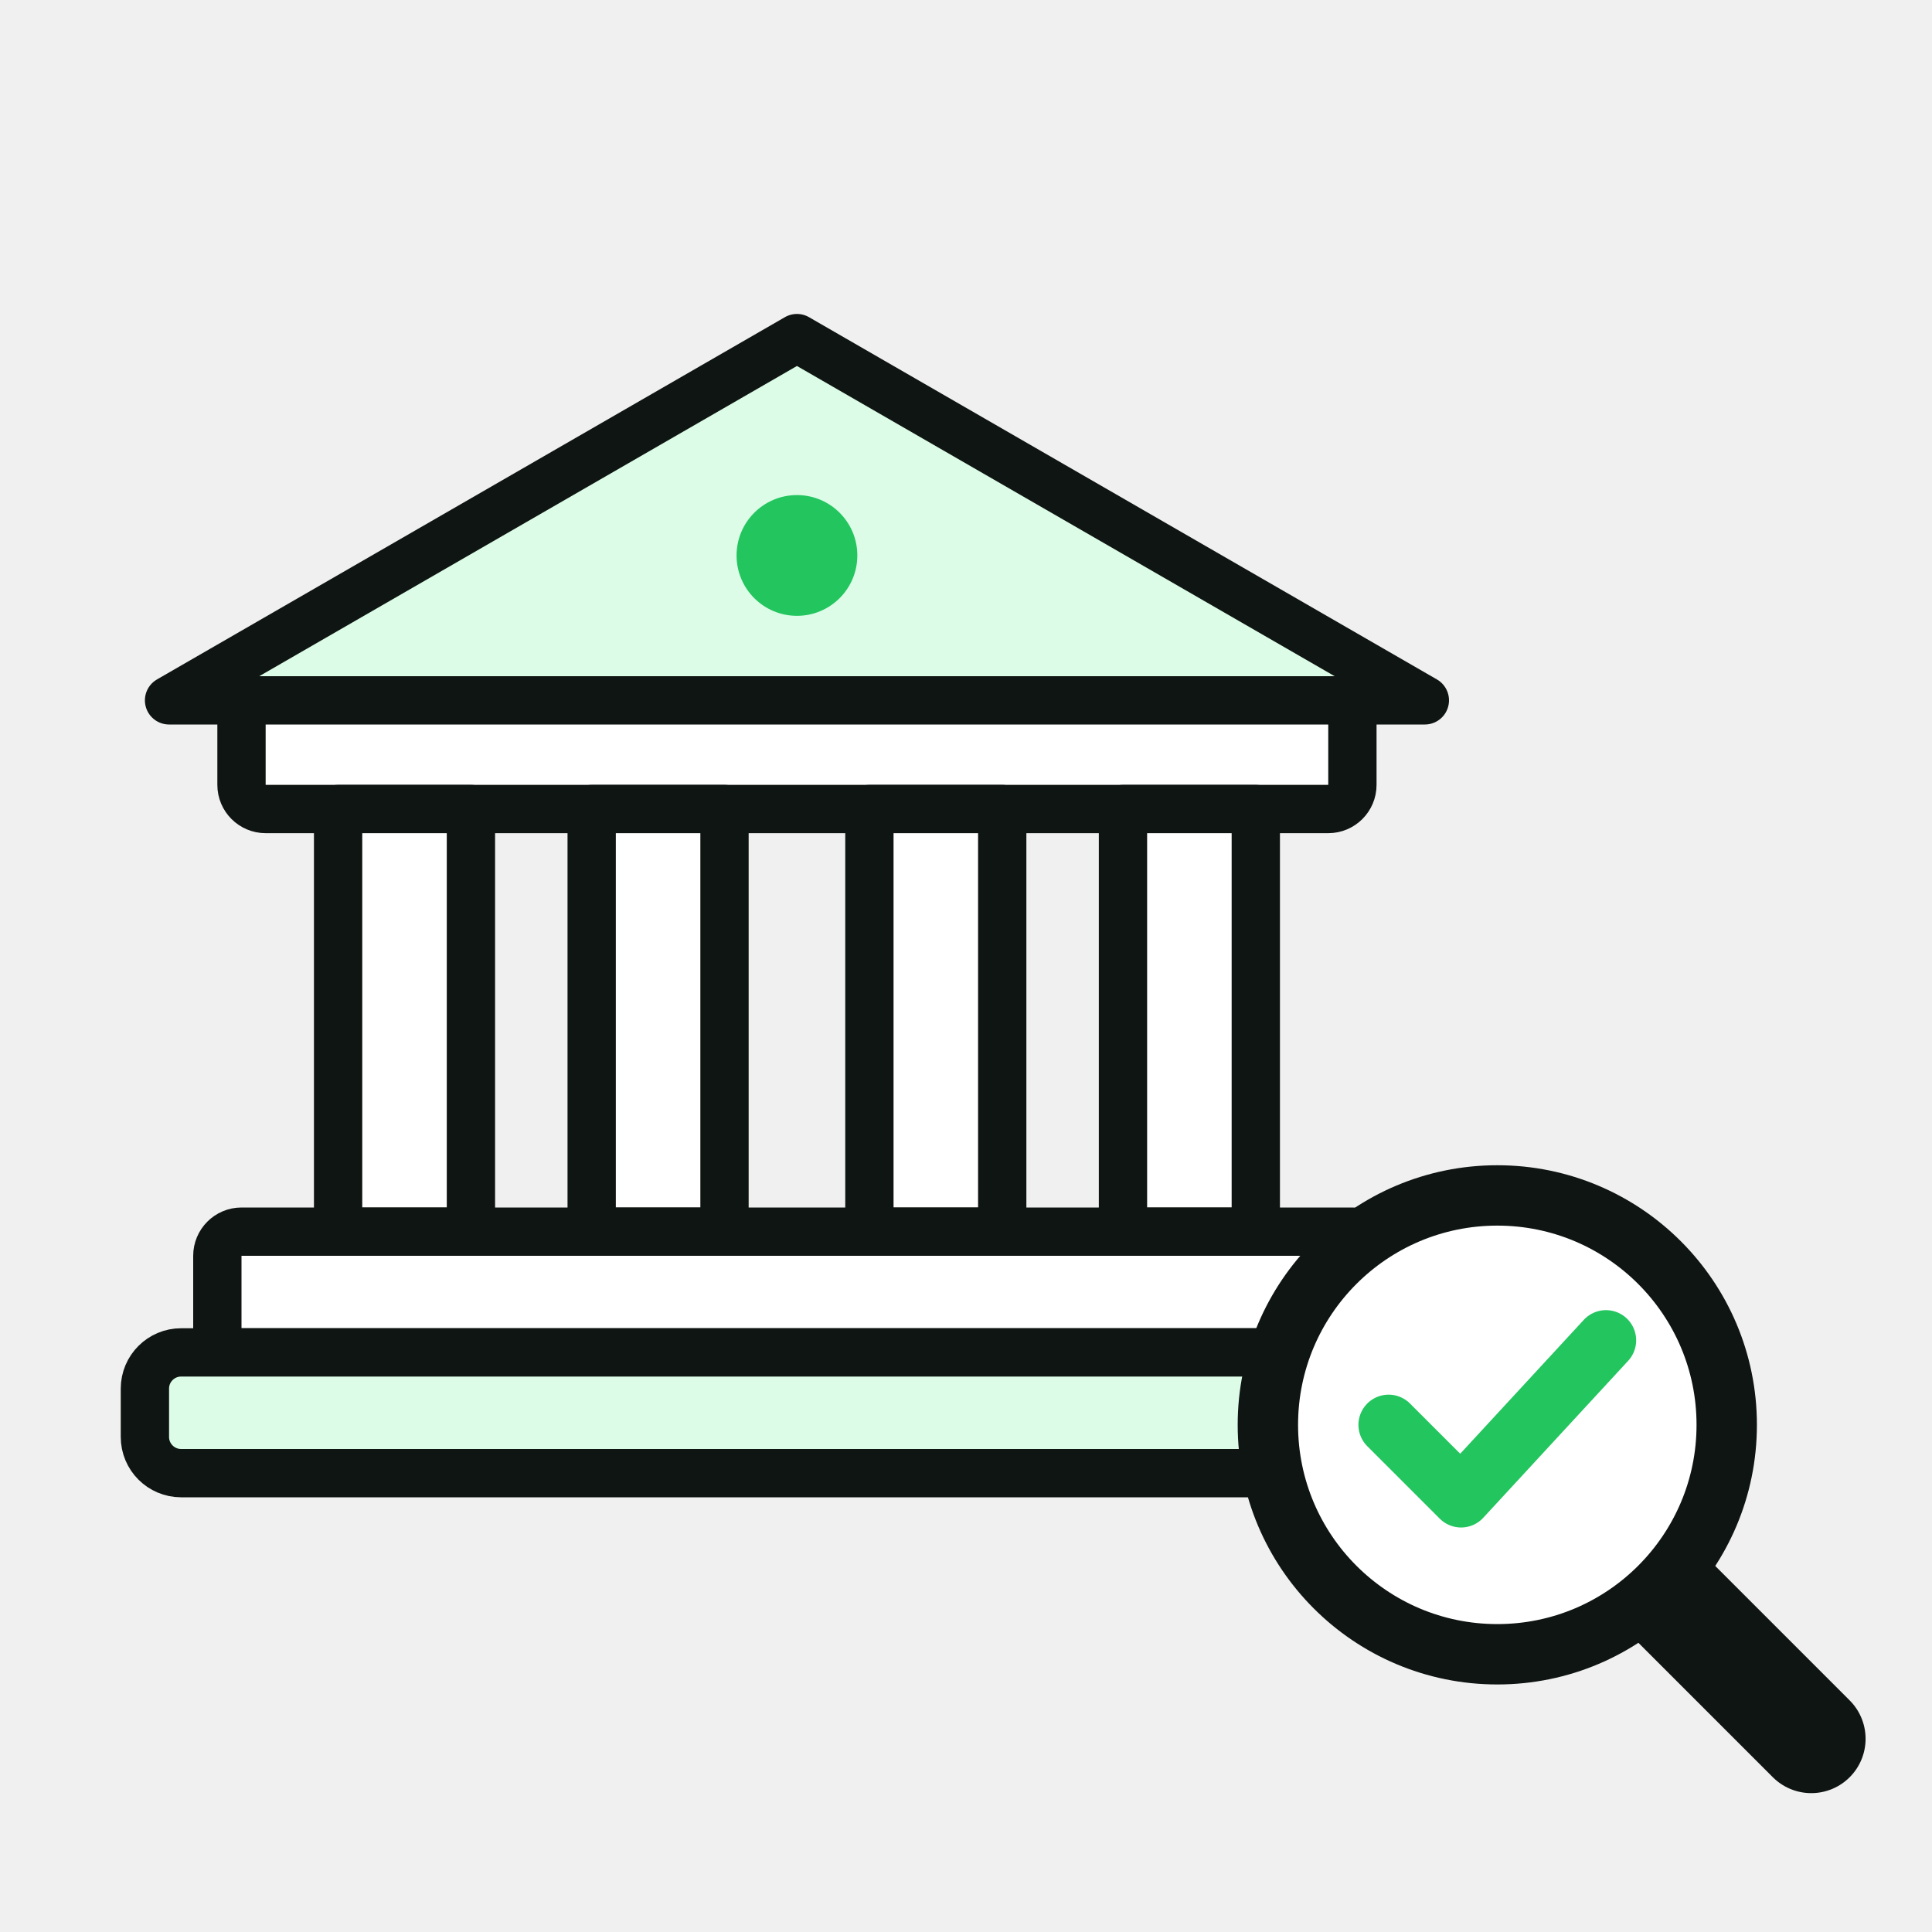
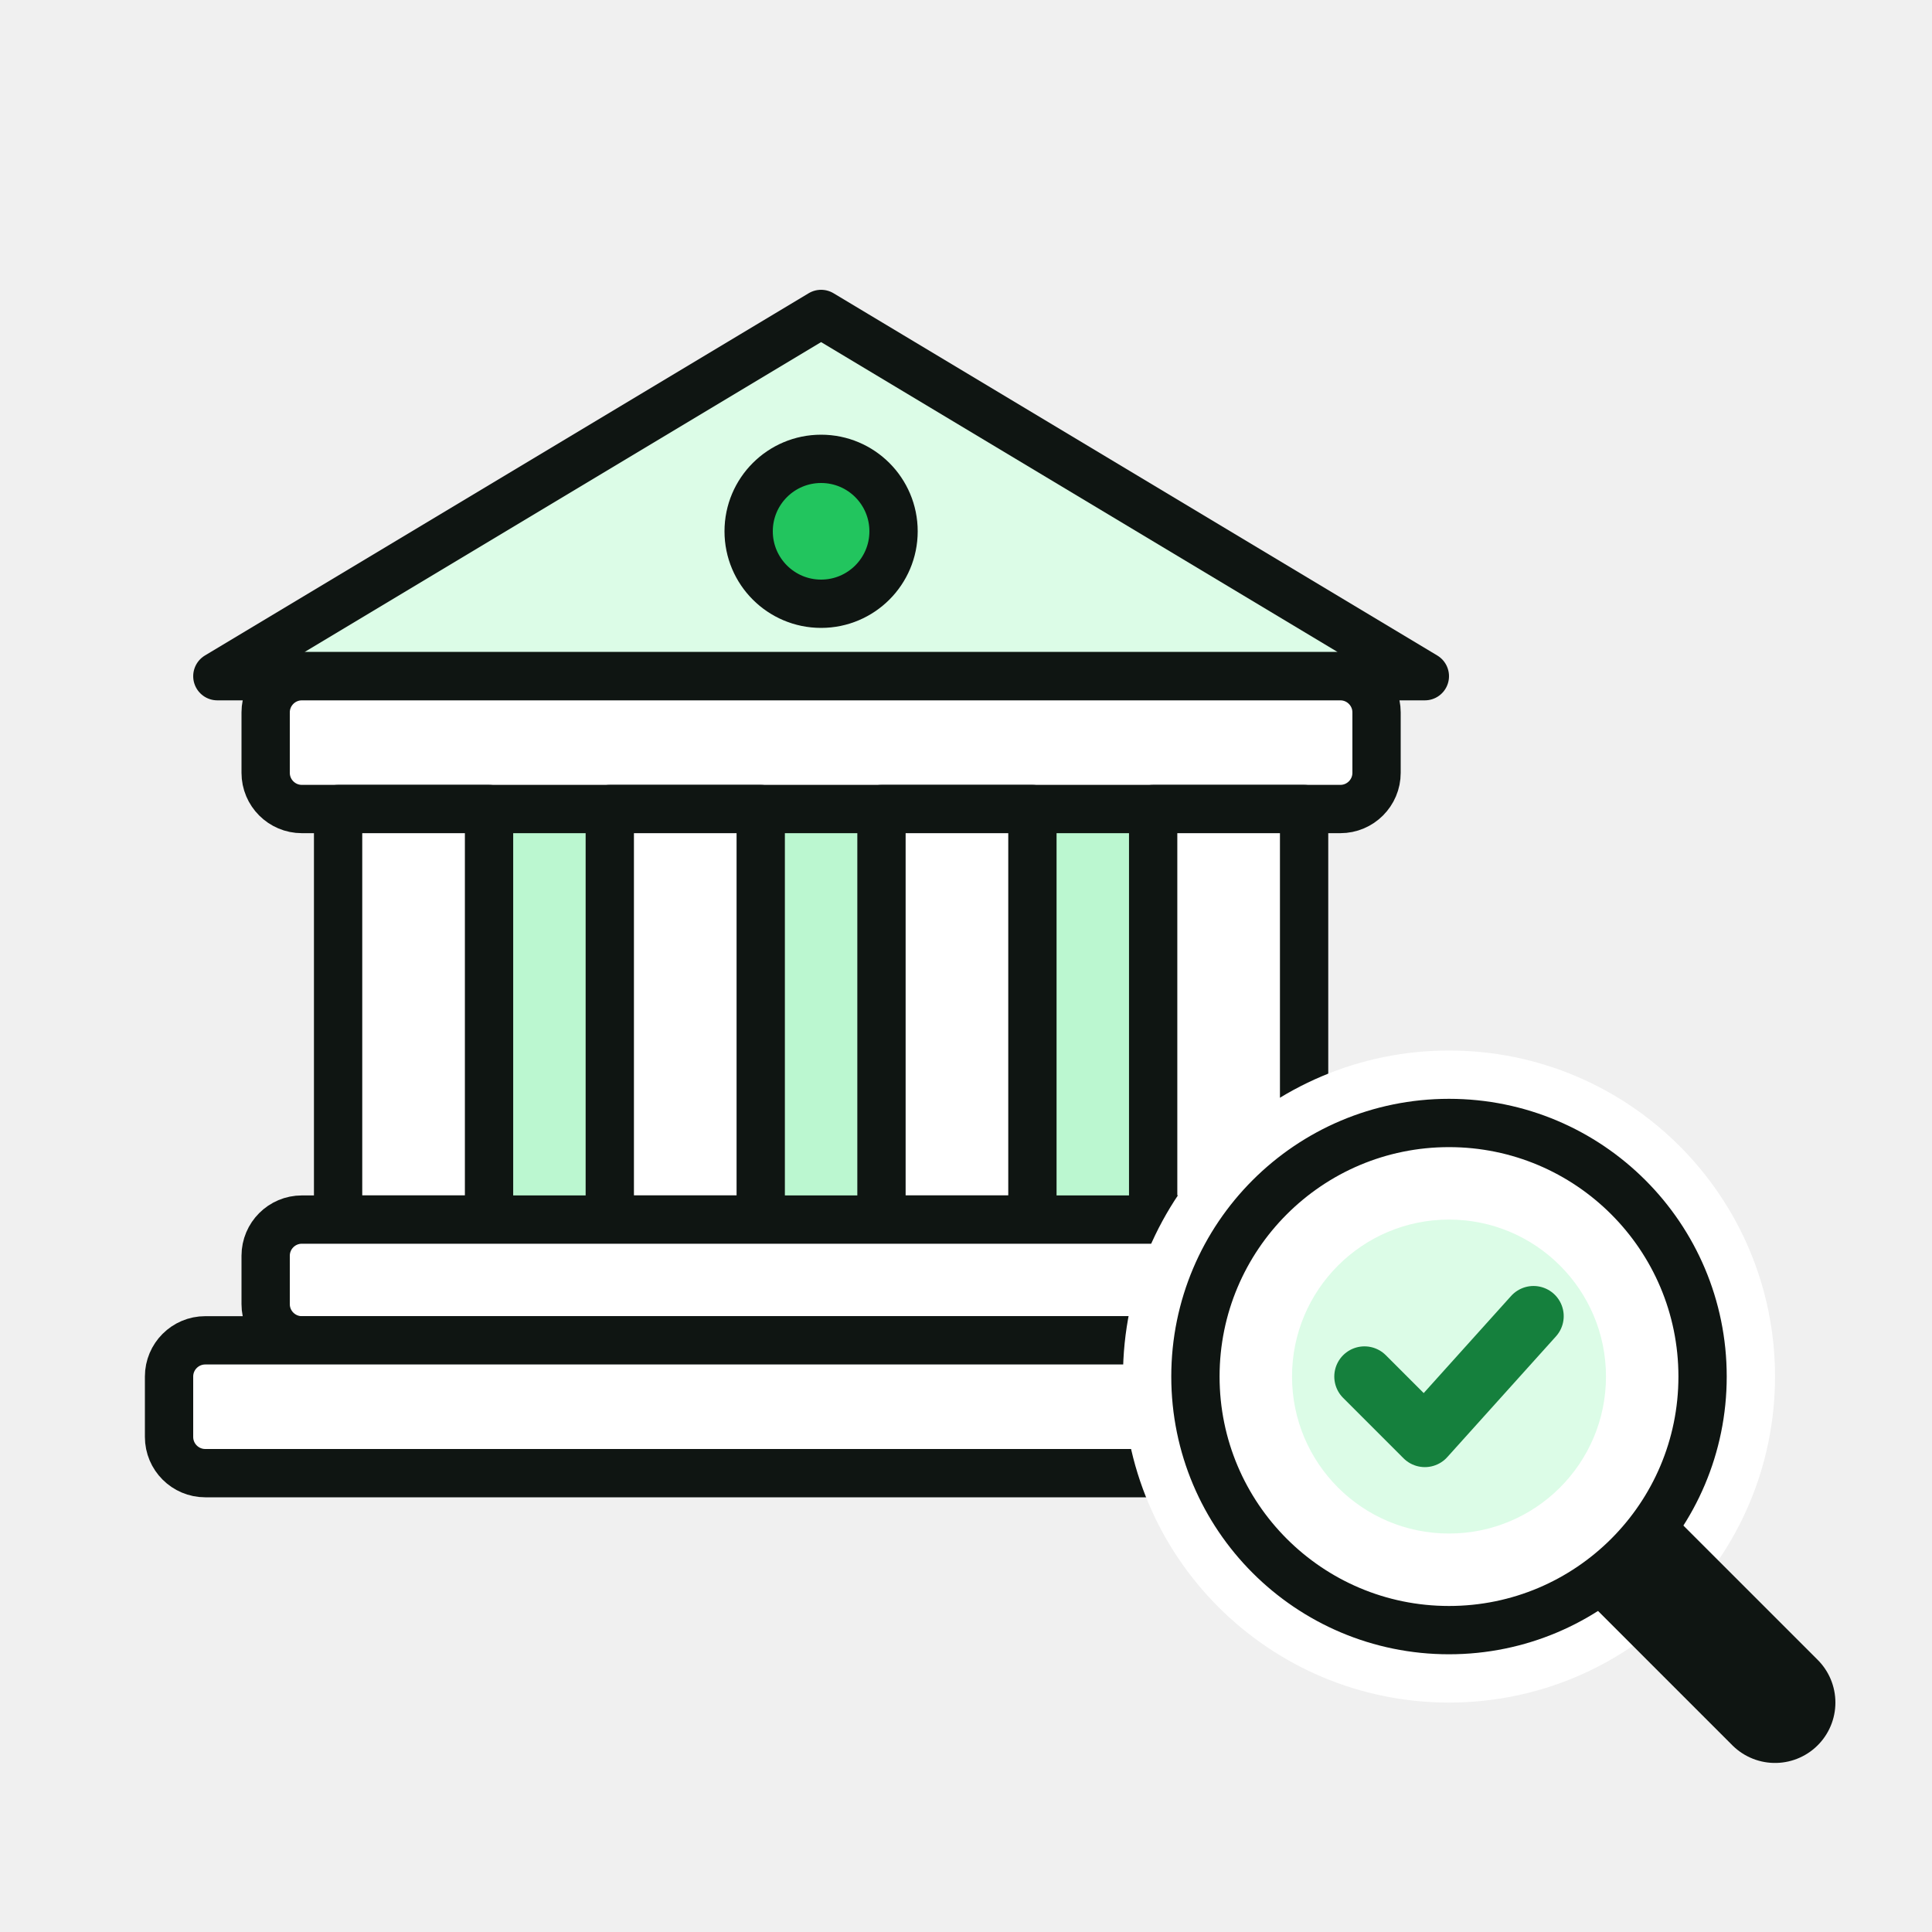
<svg xmlns="http://www.w3.org/2000/svg" viewBox="0 0 160 160" fill="none" stroke="#0F1512" stroke-width="4" stroke-linecap="round" stroke-linejoin="round">
-   <path d="M14 58L66 28l52 30z" fill="#DCFCE7" />
-   <circle cx="66" cy="46" r="5" fill="#22C55E" stroke="none" />
-   <rect x="20" y="58" width="92" height="9" rx="2" fill="#FFFFFF" />
-   <rect x="28" y="67" width="11" height="35" fill="#FFFFFF" />
-   <rect x="49" y="67" width="11" height="35" fill="#FFFFFF" />
-   <rect x="72" y="67" width="11" height="35" fill="#FFFFFF" />
-   <rect x="93" y="67" width="11" height="35" fill="#FFFFFF" />
-   <rect x="18" y="102" width="96" height="10" rx="2" fill="#FFFFFF" />
-   <rect x="12" y="112" width="108" height="10" rx="3" fill="#DCFCE7" />
-   <path d="M138 132l12 12" stroke-width="9" />
-   <circle cx="124" cy="118" r="19" fill="#FFFFFF" stroke-width="5" />
-   <path d="M115 118l6 6 12-13" stroke="#22C55E" stroke-width="5" />
+   <path d="M18 56L68 26l50 30z" fill="#DCFCE7" />
+   <circle cx="68" cy="44" r="6" fill="#22C55E" />
+   <rect x="28" y="67" width="80" height="34" fill="#BBF7D0" stroke="none" />
+   <rect x="22" y="56" width="92" height="11" rx="3" fill="#FFFFFF" />
+   <rect x="28" y="67" width="12.5" height="34" fill="#FFFFFF" />
+   <rect x="50.5" y="67" width="12.5" height="34" fill="#FFFFFF" />
+   <rect x="73" y="67" width="12.5" height="34" fill="#FFFFFF" />
+   <rect x="95.5" y="67" width="12.5" height="34" fill="#FFFFFF" />
+   <rect x="22" y="101" width="92" height="10" rx="3" fill="#FFFFFF" />
+   <rect x="14" y="111" width="108" height="11" rx="3" fill="#FFFFFF" />
+   <circle cx="120" cy="114" r="21" stroke="#FFFFFF" stroke-width="12" />
+   <path d="M134 128l13 13" stroke-width="10" />
+   <circle cx="120" cy="114" r="21" fill="#FFFFFF" />
+   <circle cx="120" cy="114" r="13" fill="#DCFCE7" stroke="none" />
+   <path d="M113 114l5 5 9-10" stroke="#15803D" stroke-width="5" />
</svg>
